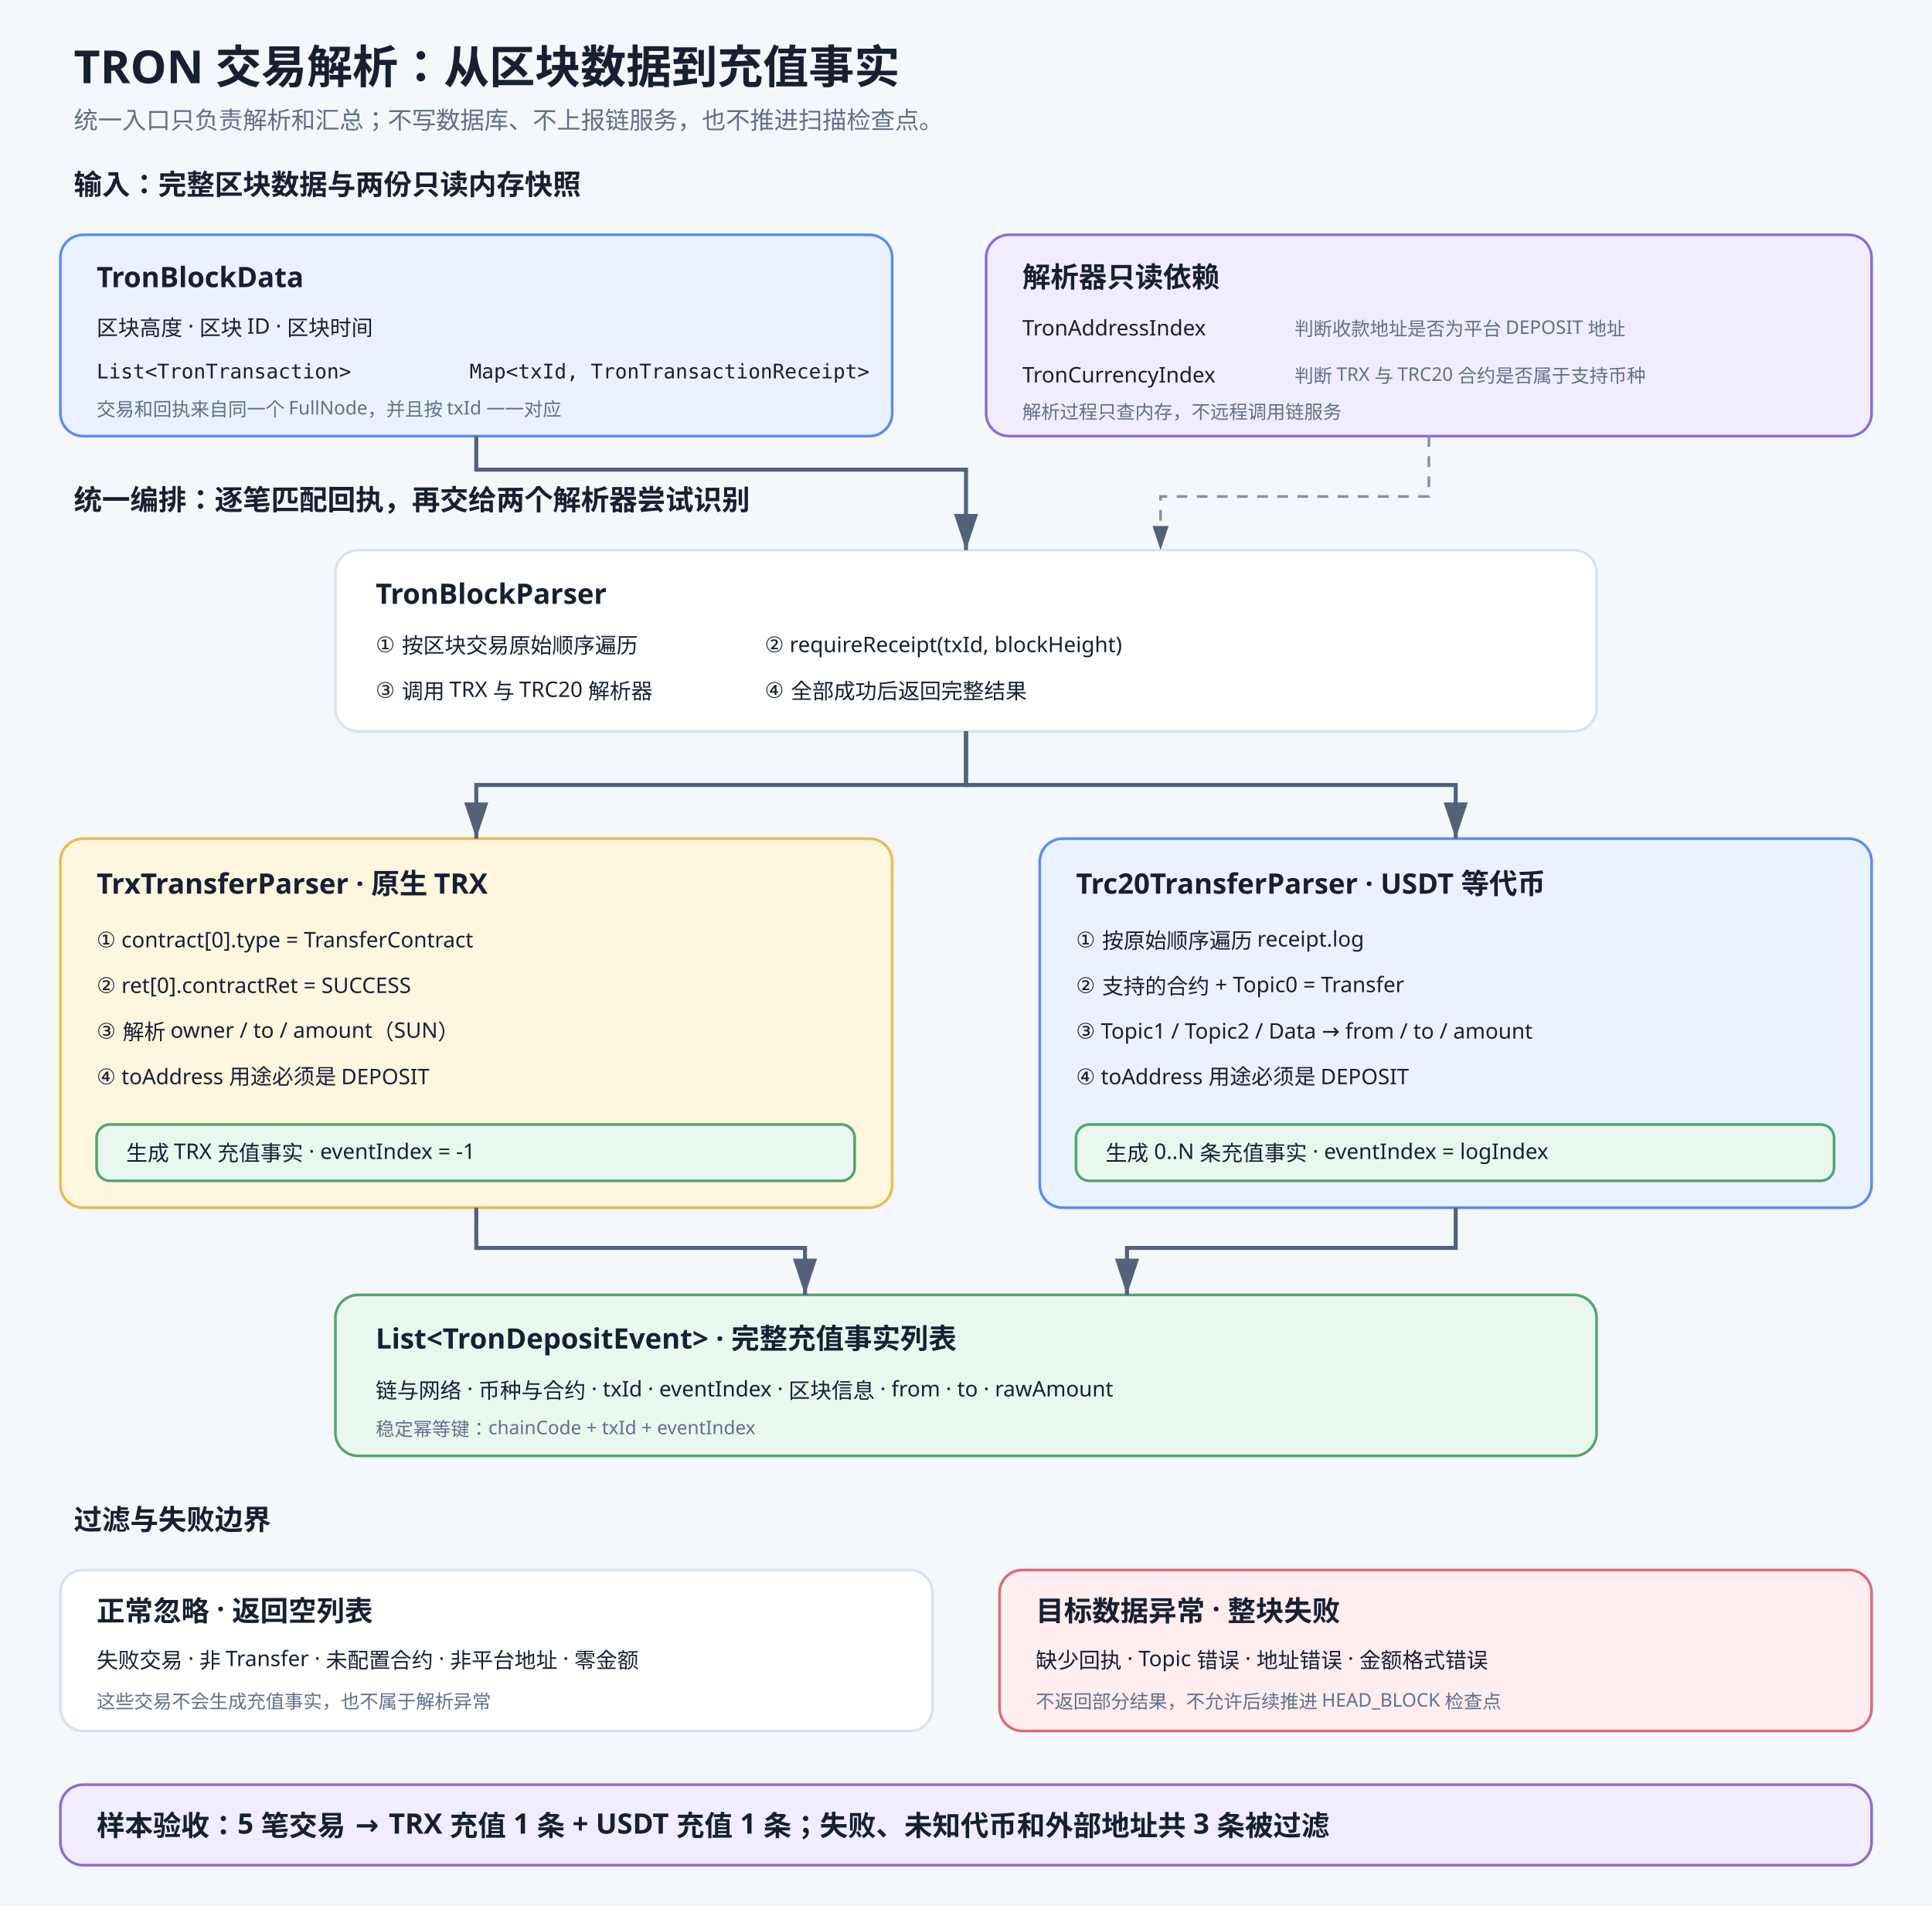
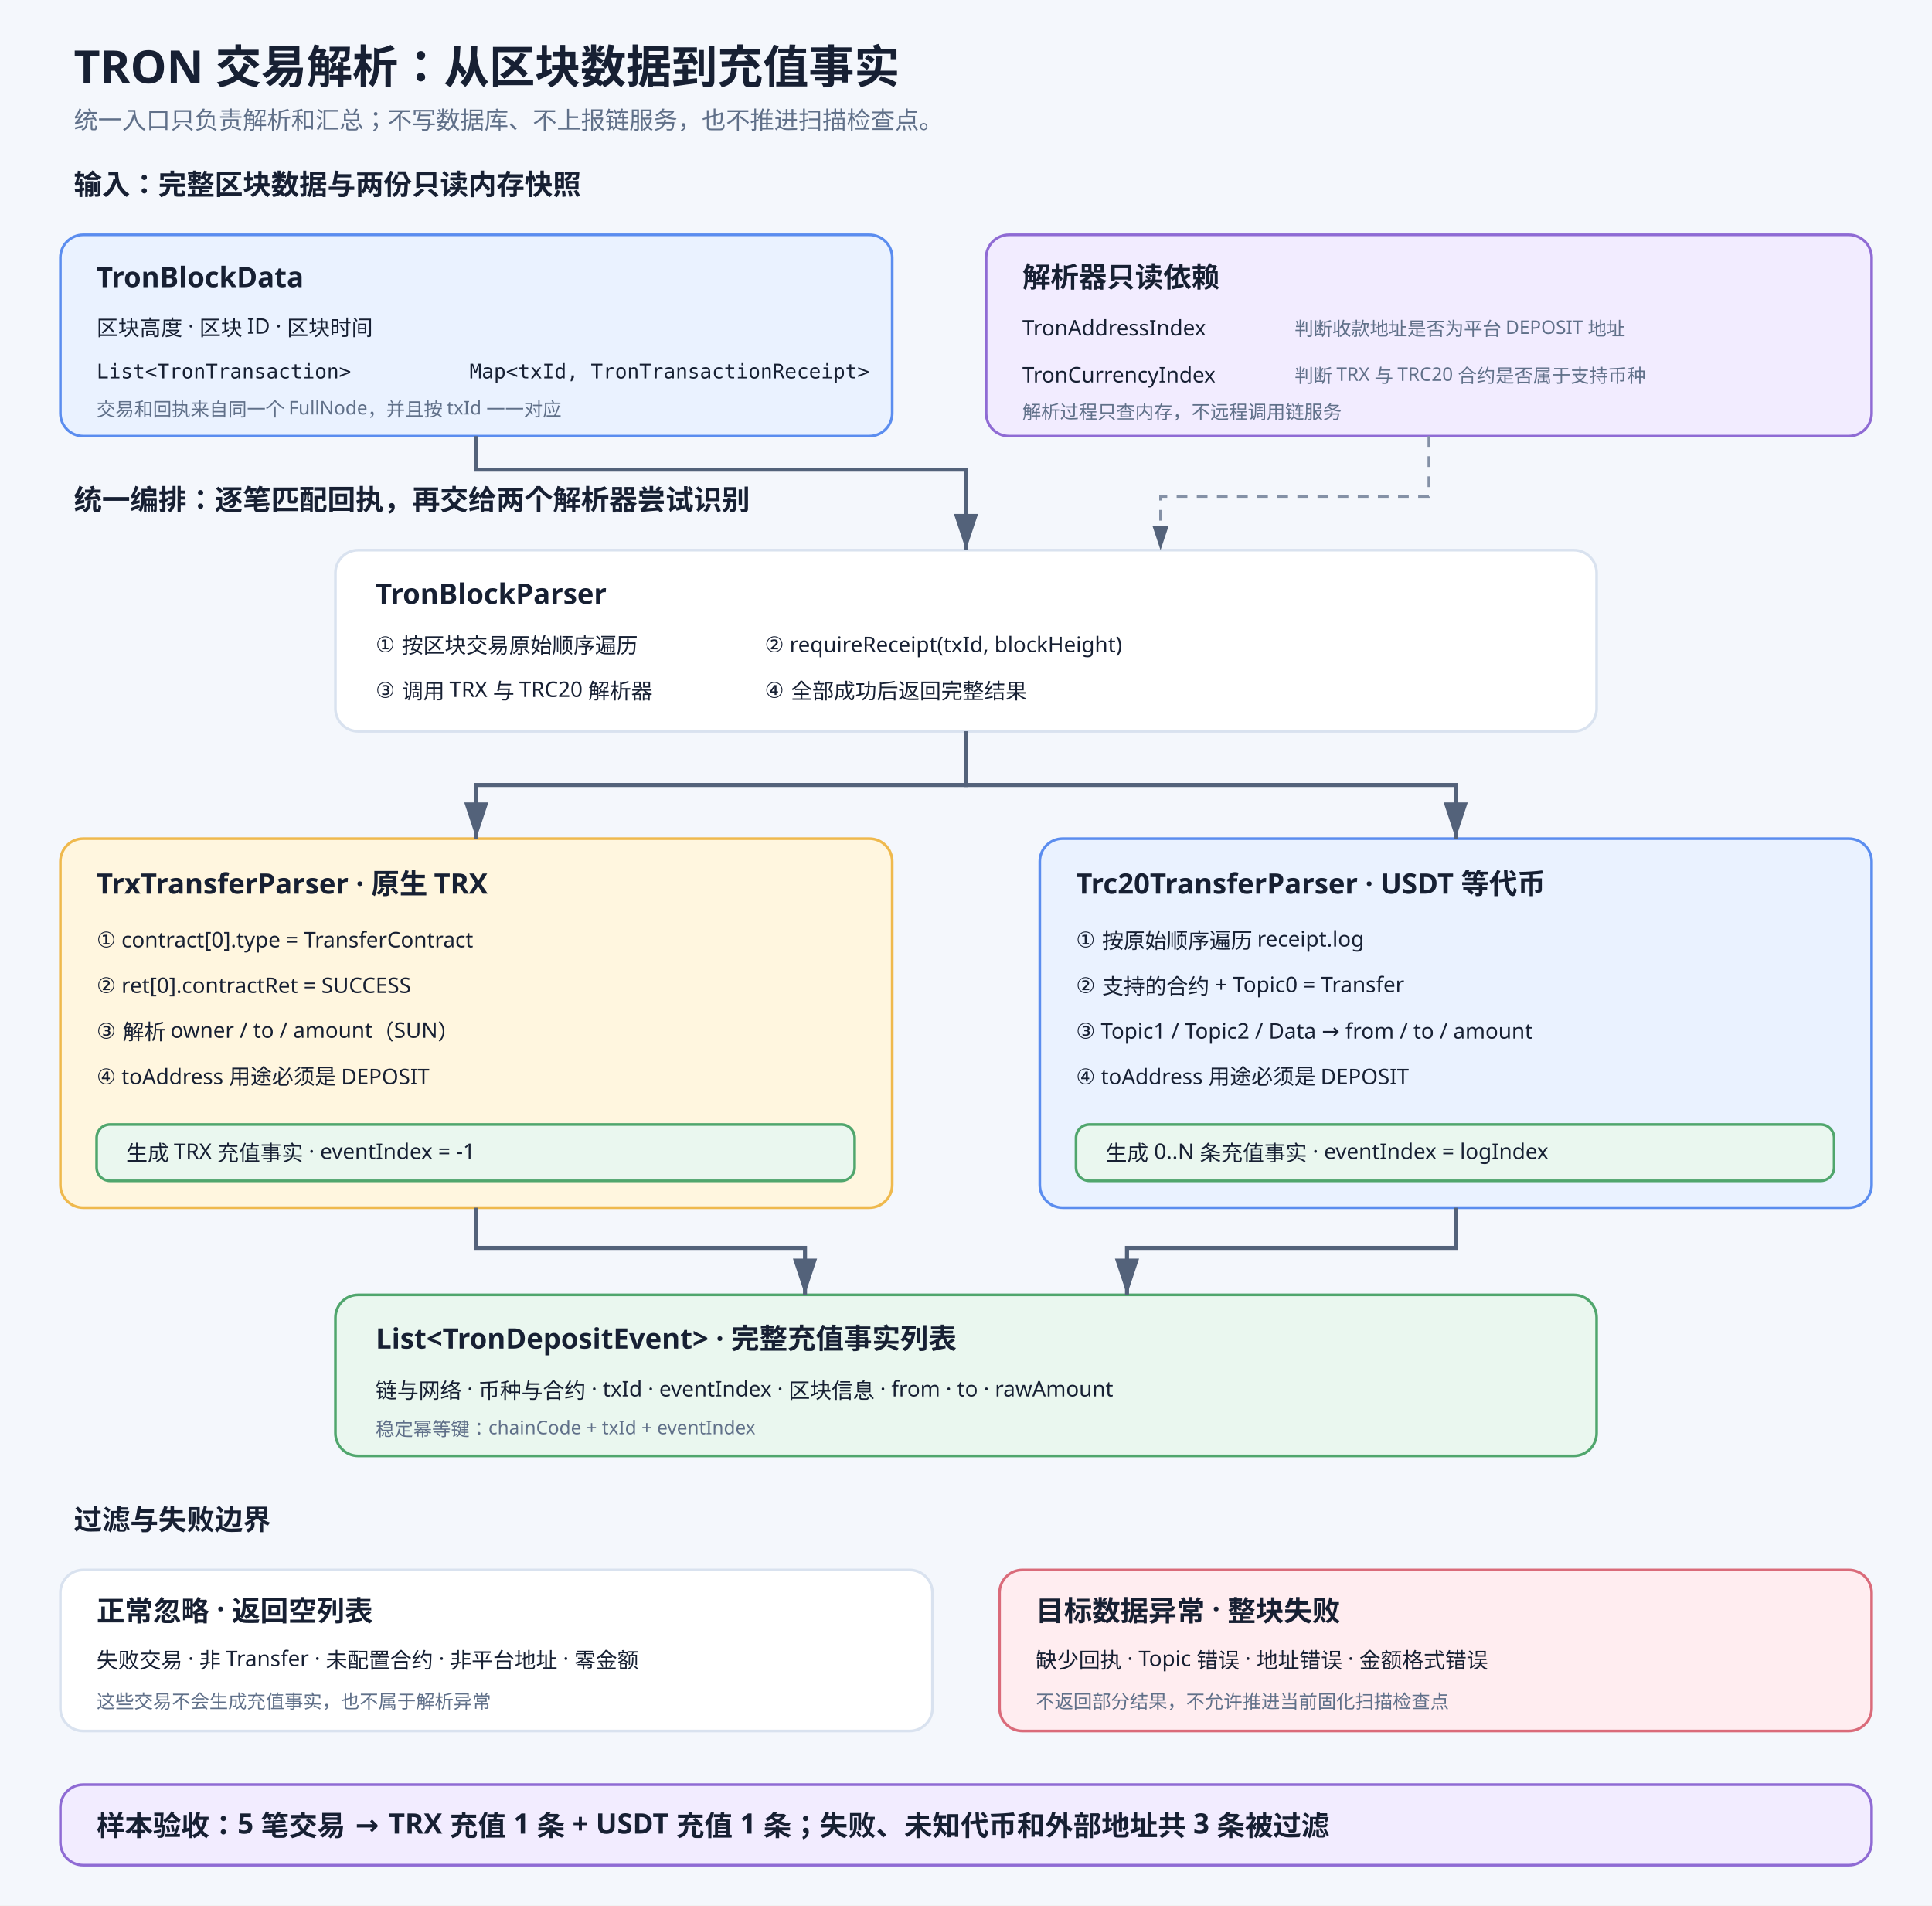
<svg xmlns="http://www.w3.org/2000/svg" width="1440" height="1420" viewBox="0 0 1440 1420">
  <defs>
    <marker id="arrow" markerWidth="10" markerHeight="10" refX="9" refY="3" orient="auto">
      <path d="M0 0v6l9-3z" fill="#53627a" />
    </marker>
    <style>
      text{font-family:"PingFang SC","Microsoft YaHei",sans-serif;fill:#172033}
      .title{font-size:34px;font-weight:700}.subtitle{font-size:18px;fill:#607089}
      .heading{font-size:21px;font-weight:700}.body{font-size:16px}.small{font-size:14px;fill:#607089}
      .mono{font-family:"SFMono-Regular","Menlo",monospace;font-size:15px}
      .card{fill:#fff;stroke:#d9e2ef;stroke-width:2}.purple{fill:#f2ecff;stroke:#8f6bd4;stroke-width:2}
      .blue{fill:#eaf2ff;stroke:#5b8def;stroke-width:2}.yellow{fill:#fff6df;stroke:#efb94d;stroke-width:2}
      .green{fill:#eaf7ef;stroke:#50a66d;stroke-width:2}.red{fill:#ffedf0;stroke:#da6b7a;stroke-width:2}
      .flow{stroke:#53627a;stroke-width:3;fill:none;marker-end:url(#arrow)}
      .dash{stroke:#8491a6;stroke-width:2;stroke-dasharray:8 7;fill:none;marker-end:url(#arrow)}
    </style>
  </defs>
  <rect width="1440" height="1420" fill="#f4f7fc" />
  <text x="55" y="62" class="title">TRON 交易解析：从区块数据到充值事实</text>
  <text x="55" y="96" class="subtitle">统一入口只负责解析和汇总；不写数据库、不上报链服务，也不推进扫描检查点。</text>
  <text x="55" y="145" class="heading">输入：完整区块数据与两份只读内存快照</text>
  <rect x="45" y="175" width="620" height="150" rx="17" class="blue" />
  <text x="72" y="214" class="heading">TronBlockData</text>
  <text x="72" y="250" class="body">区块高度 · 区块 ID · 区块时间</text>
  <text x="72" y="282" class="mono">List&lt;TronTransaction&gt;</text>
  <text x="350" y="282" class="mono">Map&lt;txId, TronTransactionReceipt&gt;</text>
  <text x="72" y="310" class="small">交易和回执来自同一个 FullNode，并且按 txId 一一对应</text>
  <rect x="735" y="175" width="660" height="150" rx="17" class="purple" />
  <text x="762" y="214" class="heading">解析器只读依赖</text>
  <text x="762" y="250" class="body">TronAddressIndex</text>
  <text x="965" y="250" class="small">判断收款地址是否为平台 DEPOSIT 地址</text>
  <text x="762" y="285" class="body">TronCurrencyIndex</text>
  <text x="965" y="285" class="small">判断 TRX 与 TRC20 合约是否属于支持币种</text>
  <text x="762" y="312" class="small">解析过程只查内存，不远程调用链服务</text>
  <text x="55" y="380" class="heading">统一编排：逐笔匹配回执，再交给两个解析器尝试识别</text>
  <rect x="250" y="410" width="940" height="135" rx="17" class="card" />
  <text x="280" y="450" class="heading">TronBlockParser</text>
  <text x="280" y="486" class="body">① 按区块交易原始顺序遍历</text>
  <text x="570" y="486" class="body">② requireReceipt(txId, blockHeight)</text>
  <text x="280" y="520" class="body">③ 调用 TRX 与 TRC20 解析器</text>
  <text x="570" y="520" class="body">④ 全部成功后返回完整结果</text>
  <path d="M355 325V350H720V410" class="flow" />
  <path d="M1065 325V370H865V410" class="dash" />
  <rect x="45" y="625" width="620" height="275" rx="17" class="yellow" />
  <text x="72" y="666" class="heading">TrxTransferParser · 原生 TRX</text>
  <text x="72" y="706" class="body">① contract[0].type = TransferContract</text>
  <text x="72" y="740" class="body">② ret[0].contractRet = SUCCESS</text>
  <text x="72" y="774" class="body">③ 解析 owner / to / amount（SUN）</text>
  <text x="72" y="808" class="body">④ toAddress 用途必须是 DEPOSIT</text>
  <rect x="72" y="838" width="565" height="42" rx="10" class="green" />
  <text x="94" y="865" class="body">生成 TRX 充值事实 · eventIndex = -1</text>
  <rect x="775" y="625" width="620" height="275" rx="17" class="blue" />
  <text x="802" y="666" class="heading">Trc20TransferParser · USDT 等代币</text>
  <text x="802" y="706" class="body">① 按原始顺序遍历 receipt.log</text>
  <text x="802" y="740" class="body">② 支持的合约 + Topic0 = Transfer</text>
  <text x="802" y="774" class="body">③ Topic1 / Topic2 / Data → from / to / amount</text>
  <text x="802" y="808" class="body">④ toAddress 用途必须是 DEPOSIT</text>
  <rect x="802" y="838" width="565" height="42" rx="10" class="green" />
  <text x="824" y="865" class="body">生成 0..N 条充值事实 · eventIndex = logIndex</text>
  <path d="M720 545V585H355V625" class="flow" />
  <path d="M720 545V585H1085V625" class="flow" />
  <rect x="250" y="965" width="940" height="120" rx="17" class="green" />
  <text x="280" y="1005" class="heading">List&lt;TronDepositEvent&gt; · 完整充值事实列表</text>
  <text x="280" y="1042" class="body">链与网络 · 币种与合约 · txId · eventIndex · 区块信息 · from · to · rawAmount</text>
  <text x="280" y="1070" class="small">稳定幂等键：chainCode + txId + eventIndex</text>
  <path d="M355 900V930H600V965" class="flow" />
  <path d="M1085 900V930H840V965" class="flow" />
  <text x="55" y="1140" class="heading">过滤与失败边界</text>
  <rect x="45" y="1170" width="650" height="120" rx="17" class="card" />
  <text x="72" y="1208" class="heading">正常忽略 · 返回空列表</text>
  <text x="72" y="1243" class="body">失败交易 · 非 Transfer · 未配置合约 · 非平台地址 · 零金额</text>
  <text x="72" y="1273" class="small">这些交易不会生成充值事实，也不属于解析异常</text>
  <rect x="745" y="1170" width="650" height="120" rx="17" class="red" />
  <text x="772" y="1208" class="heading">目标数据异常 · 整块失败</text>
  <text x="772" y="1243" class="body">缺少回执 · Topic 错误 · 地址错误 · 金额格式错误</text>
-   <text x="772" y="1273" class="small">不返回部分结果，不允许后续推进 HEAD_BLOCK 检查点</text>
+   <text x="772" y="1273" class="small">不返回部分结果，不允许推进当前固化扫描检查点</text>
  <rect x="45" y="1330" width="1350" height="60" rx="17" class="purple" />
  <text x="72" y="1368" class="heading">样本验收：5 笔交易 → TRX 充值 1 条 + USDT 充值 1 条；失败、未知代币和外部地址共 3 条被过滤</text>
</svg>
